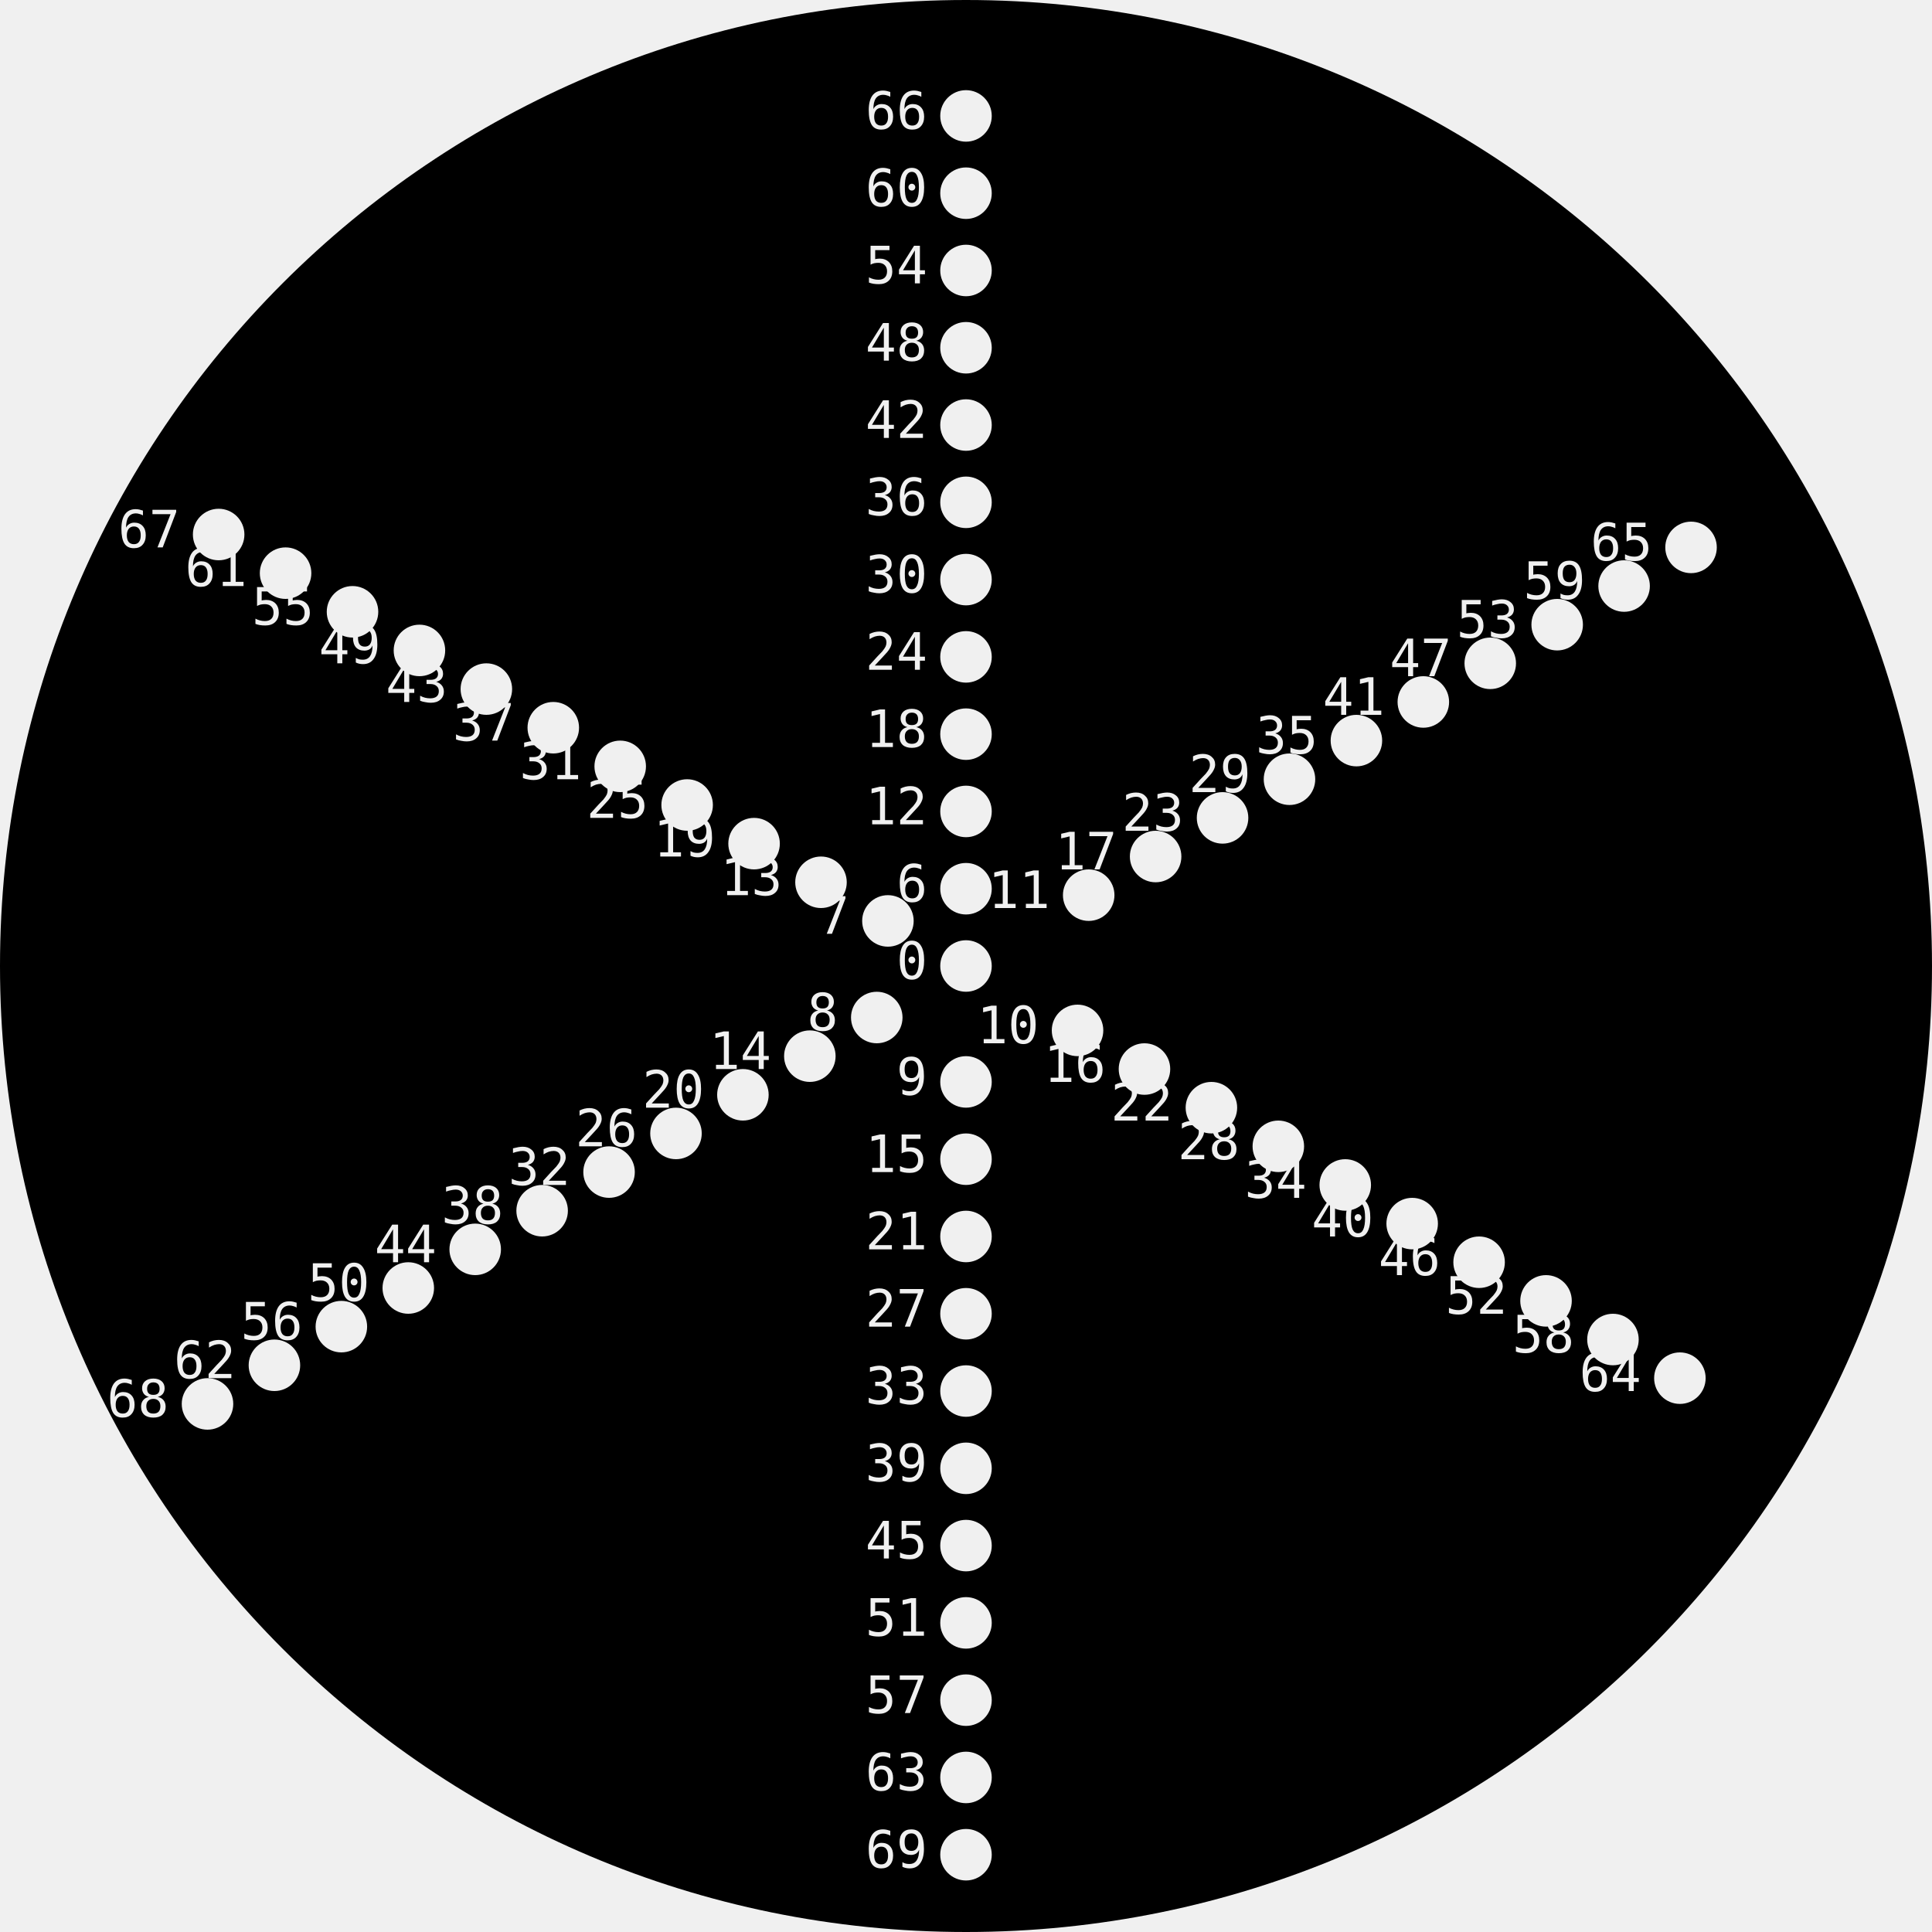
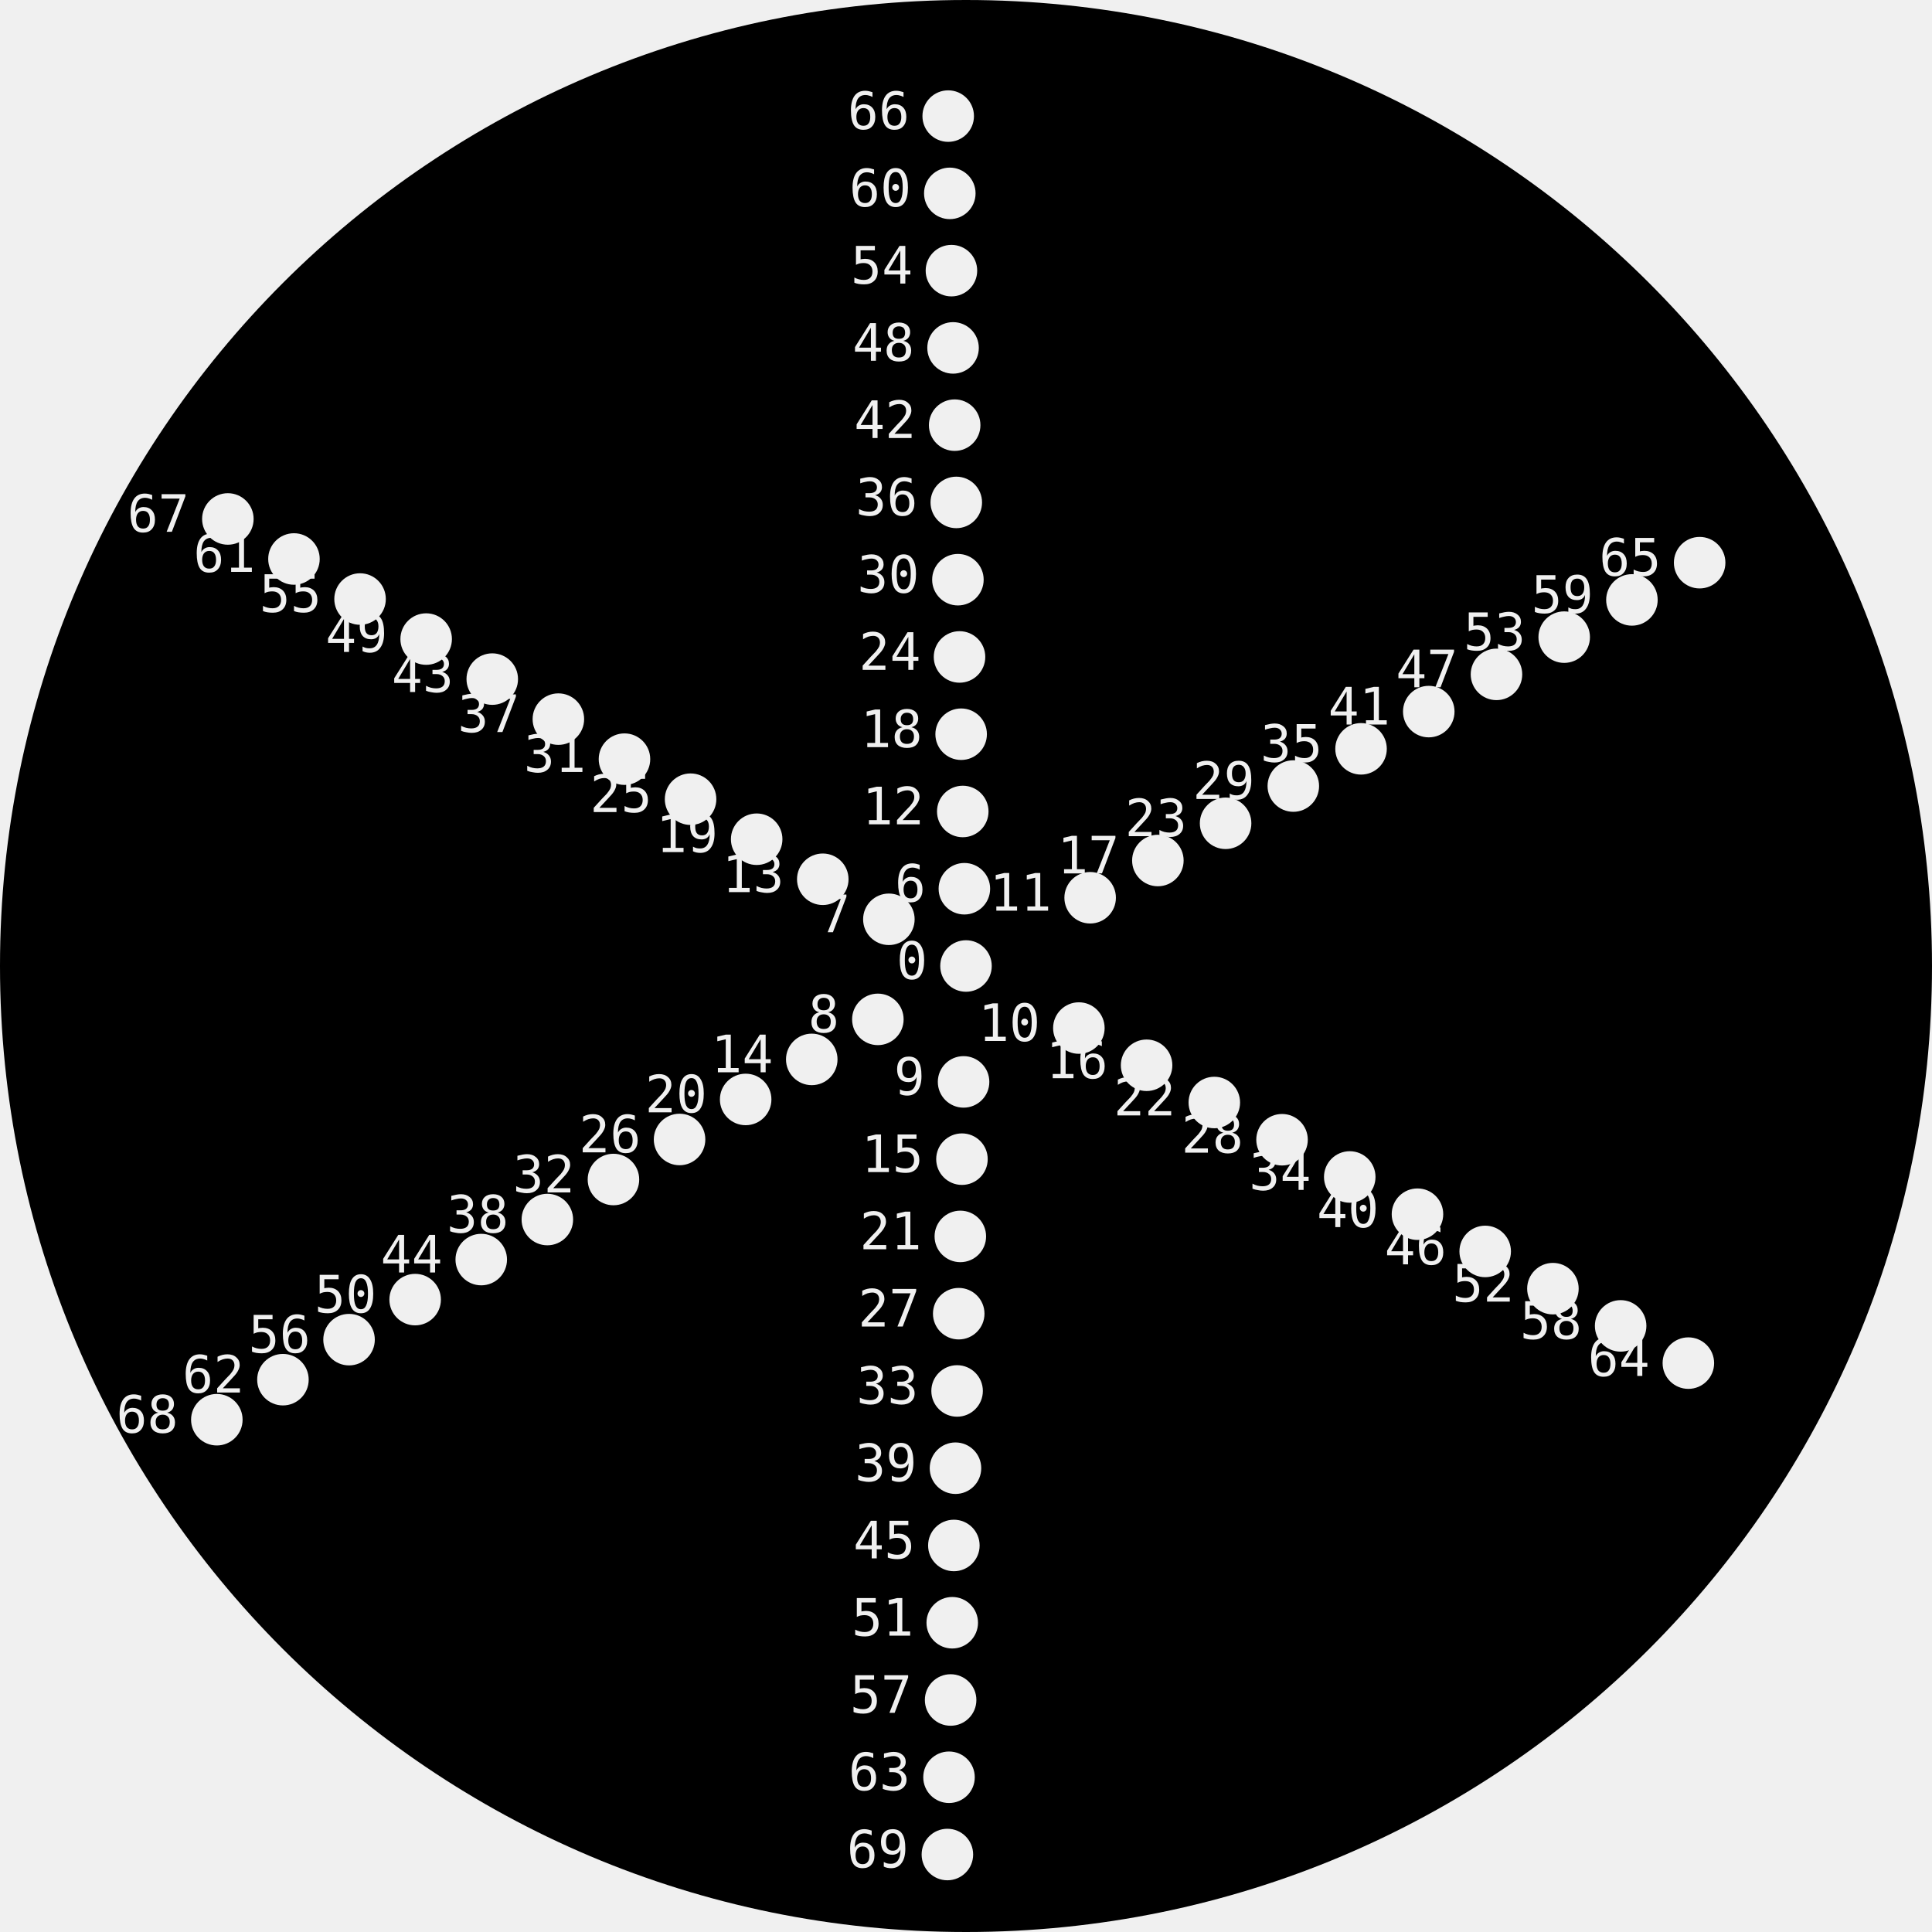
<svg xmlns="http://www.w3.org/2000/svg" xmlns:ns1="http://nathanfriend.io/inspiral">
  <style>
    text {
      font-family: monospace;
      font-size: 4px;
    }
  </style>
  <g>
    <mask id="holes">
      <rect width="100%" height="100%" fill="white" />
-       <circle cx="75" cy="75" r="2" ns1:hole-name="0" />
+       <circle cx="75" cy="75" r="2" ns1:hole-name="0" ns1:hole-text-position-angle="3.1625366046137247" ns1:hole-text-rotation-angle="0.02094395102393176" />
      <text x="72" y="76" text-anchor="end">0</text>
-       <circle cx="75" cy="69" r="2" ns1:hole-name="6" />
-       <text x="72" y="70" text-anchor="end">6</text>
-       <circle cx="75" cy="63" r="2" ns1:hole-name="12" />
-       <text x="72" y="64" text-anchor="end">12</text>
-       <circle cx="75" cy="57" r="2" ns1:hole-name="18" />
-       <text x="72" y="58" text-anchor="end">18</text>
-       <circle cx="75" cy="51" r="2" ns1:hole-name="24" />
-       <text x="72" y="52" text-anchor="end">24</text>
-       <circle cx="75" cy="45" r="2" ns1:hole-name="30" />
-       <text x="72" y="46" text-anchor="end">30</text>
-       <circle cx="75" cy="39" r="2" ns1:hole-name="36" />
-       <text x="72" y="40" text-anchor="end">36</text>
-       <circle cx="75" cy="33" r="2" ns1:hole-name="42" />
-       <text x="72" y="34" text-anchor="end">42</text>
-       <circle cx="75" cy="27" r="2" ns1:hole-name="48" />
-       <text x="72" y="28" text-anchor="end">48</text>
-       <circle cx="75" cy="21" r="2" ns1:hole-name="54" />
-       <text x="72" y="22" text-anchor="end">54</text>
-       <circle cx="75" cy="15" r="2" ns1:hole-name="60" />
-       <text x="72" y="16" text-anchor="end">60</text>
-       <circle cx="75" cy="9" r="2" ns1:hole-name="66" />
-       <text x="72" y="10" text-anchor="end">66</text>
-       <circle cx="68.938" cy="71.5" r="2" ns1:hole-name="7" />
-       <text x="65.938" y="72.5" text-anchor="end">7</text>
-       <circle cx="63.742" cy="68.5" r="2" ns1:hole-name="13" />
-       <text x="60.742" y="69.5" text-anchor="end">13</text>
-       <circle cx="58.546" cy="65.5" r="2" ns1:hole-name="19" />
-       <text x="55.546" y="66.5" text-anchor="end">19</text>
-       <circle cx="53.349" cy="62.5" r="2" ns1:hole-name="25" />
-       <text x="50.349" y="63.5" text-anchor="end">25</text>
-       <circle cx="48.153" cy="59.5" r="2" ns1:hole-name="31" />
-       <text x="45.153" y="60.5" text-anchor="end">31</text>
-       <circle cx="42.957" cy="56.5" r="2" ns1:hole-name="37" />
-       <text x="39.957" y="57.5" text-anchor="end">37</text>
-       <circle cx="37.761" cy="53.5" r="2" ns1:hole-name="43" />
-       <text x="34.761" y="54.5" text-anchor="end">43</text>
-       <circle cx="32.565" cy="50.5" r="2" ns1:hole-name="49" />
-       <text x="29.565" y="51.5" text-anchor="end">49</text>
-       <circle cx="27.369" cy="47.5" r="2" ns1:hole-name="55" />
-       <text x="24.369" y="48.5" text-anchor="end">55</text>
-       <circle cx="22.172" cy="44.5" r="2" ns1:hole-name="61" />
-       <text x="19.172" y="45.5" text-anchor="end">61</text>
-       <circle cx="16.976" cy="41.5" r="2" ns1:hole-name="67" />
-       <text x="13.976" y="42.5" text-anchor="end">67</text>
-       <circle cx="68.072" cy="79" r="2" ns1:hole-name="8" />
-       <text x="65.072" y="80" text-anchor="end">8</text>
-       <circle cx="62.876" cy="82" r="2" ns1:hole-name="14" />
-       <text x="59.876" y="83" text-anchor="end">14</text>
-       <circle cx="57.679" cy="85" r="2" ns1:hole-name="20" />
-       <text x="54.679" y="86" text-anchor="end">20</text>
-       <circle cx="52.483" cy="88" r="2" ns1:hole-name="26" />
-       <text x="49.483" y="89" text-anchor="end">26</text>
-       <circle cx="47.287" cy="91" r="2" ns1:hole-name="32" />
-       <text x="44.287" y="92" text-anchor="end">32</text>
-       <circle cx="42.091" cy="94" r="2" ns1:hole-name="38" />
-       <text x="39.091" y="95" text-anchor="end">38</text>
-       <circle cx="36.895" cy="97" r="2" ns1:hole-name="44" />
-       <text x="33.895" y="98" text-anchor="end">44</text>
-       <circle cx="31.699" cy="100" r="2" ns1:hole-name="50" />
-       <text x="28.699" y="101" text-anchor="end">50</text>
-       <circle cx="26.503" cy="103" r="2" ns1:hole-name="56" />
-       <text x="23.503" y="104" text-anchor="end">56</text>
-       <circle cx="21.306" cy="106" r="2" ns1:hole-name="62" />
-       <text x="18.306" y="107" text-anchor="end">62</text>
-       <circle cx="16.11" cy="109" r="2" ns1:hole-name="68" />
-       <text x="13.11" y="110" text-anchor="end">68</text>
-       <circle cx="75" cy="84" r="2" ns1:hole-name="9" />
-       <text x="72" y="85" text-anchor="end">9</text>
-       <circle cx="75" cy="90" r="2" ns1:hole-name="15" />
-       <text x="72" y="91" text-anchor="end">15</text>
-       <circle cx="75" cy="96" r="2" ns1:hole-name="21" />
-       <text x="72" y="97" text-anchor="end">21</text>
-       <circle cx="75" cy="102" r="2" ns1:hole-name="27" />
-       <text x="72" y="103" text-anchor="end">27</text>
-       <circle cx="75" cy="108" r="2" ns1:hole-name="33" />
-       <text x="72" y="109" text-anchor="end">33</text>
-       <circle cx="75" cy="114" r="2" ns1:hole-name="39" />
-       <text x="72" y="115" text-anchor="end">39</text>
-       <circle cx="75" cy="120" r="2" ns1:hole-name="45" />
-       <text x="72" y="121" text-anchor="end">45</text>
-       <circle cx="75" cy="126" r="2" ns1:hole-name="51" />
-       <text x="72" y="127" text-anchor="end">51</text>
-       <circle cx="75" cy="132" r="2" ns1:hole-name="57" />
-       <text x="72" y="133" text-anchor="end">57</text>
-       <circle cx="75" cy="138" r="2" ns1:hole-name="63" />
-       <text x="72" y="139" text-anchor="end">63</text>
-       <circle cx="75" cy="144" r="2" ns1:hole-name="69" />
-       <text x="72" y="145" text-anchor="end">69</text>
-       <circle cx="83.66" cy="80" r="2" ns1:hole-name="10" />
-       <text x="80.66" y="81" text-anchor="end">10</text>
-       <circle cx="88.856" cy="83" r="2" ns1:hole-name="16" />
-       <text x="85.856" y="84" text-anchor="end">16</text>
-       <circle cx="94.053" cy="86" r="2" ns1:hole-name="22" />
-       <text x="91.053" y="87" text-anchor="end">22</text>
-       <circle cx="99.249" cy="89" r="2" ns1:hole-name="28" />
-       <text x="96.249" y="90" text-anchor="end">28</text>
-       <circle cx="104.445" cy="92" r="2" ns1:hole-name="34" />
-       <text x="101.445" y="93" text-anchor="end">34</text>
-       <circle cx="109.641" cy="95" r="2" ns1:hole-name="40" />
-       <text x="106.641" y="96" text-anchor="end">40</text>
-       <circle cx="114.837" cy="98" r="2" ns1:hole-name="46" />
-       <text x="111.837" y="99" text-anchor="end">46</text>
-       <circle cx="120.033" cy="101" r="2" ns1:hole-name="52" />
-       <text x="117.033" y="102" text-anchor="end">52</text>
-       <circle cx="125.229" cy="104" r="2" ns1:hole-name="58" />
-       <text x="122.229" y="105" text-anchor="end">58</text>
-       <circle cx="130.426" cy="107" r="2" ns1:hole-name="64" />
-       <text x="127.426" y="108" text-anchor="end">64</text>
-       <circle cx="84.526" cy="69.5" r="2" ns1:hole-name="11" />
-       <text x="81.526" y="70.5" text-anchor="end">11</text>
-       <circle cx="89.722" cy="66.5" r="2" ns1:hole-name="17" />
-       <text x="86.722" y="67.5" text-anchor="end">17</text>
-       <circle cx="94.919" cy="63.5" r="2" ns1:hole-name="23" />
-       <text x="91.919" y="64.5" text-anchor="end">23</text>
-       <circle cx="100.115" cy="60.5" r="2" ns1:hole-name="29" />
-       <text x="97.115" y="61.5" text-anchor="end">29</text>
-       <circle cx="105.311" cy="57.5" r="2" ns1:hole-name="35" />
-       <text x="102.311" y="58.5" text-anchor="end">35</text>
-       <circle cx="110.507" cy="54.5" r="2" ns1:hole-name="41" />
-       <text x="107.507" y="55.5" text-anchor="end">41</text>
-       <circle cx="115.703" cy="51.5" r="2" ns1:hole-name="47" />
-       <text x="112.703" y="52.5" text-anchor="end">47</text>
-       <circle cx="120.899" cy="48.5" r="2" ns1:hole-name="53" />
-       <text x="117.899" y="49.5" text-anchor="end">53</text>
-       <circle cx="126.095" cy="45.5" r="2" ns1:hole-name="59" />
-       <text x="123.095" y="46.5" text-anchor="end">59</text>
-       <circle cx="131.292" cy="42.5" r="2" ns1:hole-name="65" />
-       <text x="128.292" y="43.5" text-anchor="end">65</text>
+       <circle cx="74.874" cy="69.001" r="2" ns1:hole-name="6" ns1:hole-text-position-angle="3.1625366046137247" ns1:hole-text-rotation-angle="0.02094395102393176" />
+       <text x="71.874" y="70.001" text-anchor="end">6</text>
+       <circle cx="74.749" cy="63.003" r="2" ns1:hole-name="12" ns1:hole-text-position-angle="3.1625366046137247" ns1:hole-text-rotation-angle="0.02094395102393176" />
+       <text x="71.749" y="64.003" text-anchor="end">12</text>
+       <circle cx="74.623" cy="57.004" r="2" ns1:hole-name="18" ns1:hole-text-position-angle="3.1625366046137247" ns1:hole-text-rotation-angle="0.02094395102393176" />
+       <text x="71.623" y="58.004" text-anchor="end">18</text>
+       <circle cx="74.497" cy="51.005" r="2" ns1:hole-name="24" ns1:hole-text-position-angle="3.1625366046137247" ns1:hole-text-rotation-angle="0.02094395102393176" />
+       <text x="71.497" y="52.005" text-anchor="end">24</text>
+       <circle cx="74.372" cy="45.007" r="2" ns1:hole-name="30" ns1:hole-text-position-angle="3.1625366046137247" ns1:hole-text-rotation-angle="0.02094395102393176" />
+       <text x="71.372" y="46.007" text-anchor="end">30</text>
+       <circle cx="74.246" cy="39.008" r="2" ns1:hole-name="36" ns1:hole-text-position-angle="3.1625366046137247" ns1:hole-text-rotation-angle="0.02094395102393176" />
+       <text x="71.246" y="40.008" text-anchor="end">36</text>
+       <circle cx="74.12" cy="33.009" r="2" ns1:hole-name="42" ns1:hole-text-position-angle="3.1625366046137247" ns1:hole-text-rotation-angle="0.02094395102393176" />
+       <text x="71.12" y="34.009" text-anchor="end">42</text>
+       <circle cx="73.995" cy="27.011" r="2" ns1:hole-name="48" ns1:hole-text-position-angle="3.1625366046137247" ns1:hole-text-rotation-angle="0.02094395102393176" />
+       <text x="70.995" y="28.011" text-anchor="end">48</text>
+       <circle cx="73.869" cy="21.012" r="2" ns1:hole-name="54" ns1:hole-text-position-angle="3.1625366046137247" ns1:hole-text-rotation-angle="0.02094395102393176" />
+       <text x="70.869" y="22.012" text-anchor="end">54</text>
+       <circle cx="73.743" cy="15.013" r="2" ns1:hole-name="60" ns1:hole-text-position-angle="3.1625366046137247" ns1:hole-text-rotation-angle="0.02094395102393176" />
+       <text x="70.743" y="16.013" text-anchor="end">60</text>
+       <circle cx="73.618" cy="9.014" r="2" ns1:hole-name="66" ns1:hole-text-position-angle="3.1625366046137247" ns1:hole-text-rotation-angle="0.02094395102393176" />
+       <text x="70.618" y="10.014" text-anchor="end">66</text>
+       <circle cx="69.012" cy="71.374" r="2" ns1:hole-name="7" ns1:hole-text-position-angle="4.167846253762459" ns1:hole-text-rotation-angle="1.0262536001726654" />
+       <text x="66.012" y="72.374" text-anchor="end">7</text>
+       <circle cx="63.88" cy="68.266" r="2" ns1:hole-name="13" ns1:hole-text-position-angle="4.167846253762459" ns1:hole-text-rotation-angle="1.0262536001726654" />
+       <text x="60.88" y="69.266" text-anchor="end">13</text>
+       <circle cx="58.748" cy="65.157" r="2" ns1:hole-name="19" ns1:hole-text-position-angle="4.167846253762459" ns1:hole-text-rotation-angle="1.0262536001726654" />
+       <text x="55.748" y="66.157" text-anchor="end">19</text>
+       <circle cx="53.616" cy="62.049" r="2" ns1:hole-name="25" ns1:hole-text-position-angle="4.167846253762459" ns1:hole-text-rotation-angle="1.0262536001726654" />
+       <text x="50.616" y="63.049" text-anchor="end">25</text>
+       <circle cx="48.484" cy="58.941" r="2" ns1:hole-name="31" ns1:hole-text-position-angle="4.167846253762459" ns1:hole-text-rotation-angle="1.0262536001726654" />
+       <text x="45.484" y="59.941" text-anchor="end">31</text>
+       <circle cx="43.352" cy="55.833" r="2" ns1:hole-name="37" ns1:hole-text-position-angle="4.167846253762459" ns1:hole-text-rotation-angle="1.0262536001726654" />
+       <text x="40.352" y="56.833" text-anchor="end">37</text>
+       <circle cx="38.219" cy="52.725" r="2" ns1:hole-name="43" ns1:hole-text-position-angle="4.167846253762459" ns1:hole-text-rotation-angle="1.0262536001726654" />
+       <text x="35.219" y="53.725" text-anchor="end">43</text>
+       <circle cx="33.087" cy="49.617" r="2" ns1:hole-name="49" ns1:hole-text-position-angle="4.167846253762459" ns1:hole-text-rotation-angle="1.0262536001726654" />
+       <text x="30.087" y="50.617" text-anchor="end">49</text>
+       <circle cx="27.955" cy="46.509" r="2" ns1:hole-name="55" ns1:hole-text-position-angle="4.167846253762459" ns1:hole-text-rotation-angle="1.0262536001726654" />
+       <text x="24.955" y="47.509" text-anchor="end">55</text>
+       <circle cx="22.823" cy="43.4" r="2" ns1:hole-name="61" ns1:hole-text-position-angle="4.167846253762459" ns1:hole-text-rotation-angle="1.0262536001726654" />
+       <text x="19.823" y="44.4" text-anchor="end">61</text>
+       <circle cx="17.691" cy="40.292" r="2" ns1:hole-name="67" ns1:hole-text-position-angle="4.167846253762459" ns1:hole-text-rotation-angle="1.0262536001726654" />
+       <text x="14.691" y="41.292" text-anchor="end">67</text>
+       <circle cx="68.157" cy="79.144" r="2" ns1:hole-name="8" ns1:hole-text-position-angle="5.25693170700692" ns1:hole-text-rotation-angle="2.1153390534171272" />
+       <text x="65.157" y="80.144" text-anchor="end">8</text>
+       <circle cx="63.025" cy="82.252" r="2" ns1:hole-name="14" ns1:hole-text-position-angle="5.25693170700692" ns1:hole-text-rotation-angle="2.1153390534171272" />
+       <text x="60.025" y="83.252" text-anchor="end">14</text>
+       <circle cx="57.893" cy="85.361" r="2" ns1:hole-name="20" ns1:hole-text-position-angle="5.25693170700692" ns1:hole-text-rotation-angle="2.1153390534171272" />
+       <text x="54.893" y="86.361" text-anchor="end">20</text>
+       <circle cx="52.761" cy="88.469" r="2" ns1:hole-name="26" ns1:hole-text-position-angle="5.25693170700692" ns1:hole-text-rotation-angle="2.1153390534171272" />
+       <text x="49.761" y="89.469" text-anchor="end">26</text>
+       <circle cx="47.628" cy="91.577" r="2" ns1:hole-name="32" ns1:hole-text-position-angle="5.25693170700692" ns1:hole-text-rotation-angle="2.1153390534171272" />
+       <text x="44.628" y="92.577" text-anchor="end">32</text>
+       <circle cx="42.496" cy="94.685" r="2" ns1:hole-name="38" ns1:hole-text-position-angle="5.25693170700692" ns1:hole-text-rotation-angle="2.1153390534171272" />
+       <text x="39.496" y="95.685" text-anchor="end">38</text>
+       <circle cx="37.364" cy="97.793" r="2" ns1:hole-name="44" ns1:hole-text-position-angle="5.25693170700692" ns1:hole-text-rotation-angle="2.1153390534171272" />
+       <text x="34.364" y="98.793" text-anchor="end">44</text>
+       <circle cx="32.232" cy="100.901" r="2" ns1:hole-name="50" ns1:hole-text-position-angle="5.25693170700692" ns1:hole-text-rotation-angle="2.1153390534171272" />
+       <text x="29.232" y="101.901" text-anchor="end">50</text>
+       <circle cx="27.1" cy="104.01" r="2" ns1:hole-name="56" ns1:hole-text-position-angle="5.25693170700692" ns1:hole-text-rotation-angle="2.1153390534171272" />
+       <text x="24.1" y="105.01" text-anchor="end">56</text>
+       <circle cx="21.967" cy="107.118" r="2" ns1:hole-name="62" ns1:hole-text-position-angle="5.25693170700692" ns1:hole-text-rotation-angle="2.1153390534171272" />
+       <text x="18.967" y="108.118" text-anchor="end">62</text>
+       <circle cx="16.835" cy="110.226" r="2" ns1:hole-name="68" ns1:hole-text-position-angle="5.25693170700692" ns1:hole-text-rotation-angle="2.1153390534171272" />
+       <text x="13.835" y="111.226" text-anchor="end">68</text>
+       <circle cx="74.812" cy="83.998" r="2" ns1:hole-name="9" ns1:hole-text-position-angle="6.262241356155654" ns1:hole-text-rotation-angle="3.1206487025658607" />
+       <text x="71.812" y="84.998" text-anchor="end">9</text>
+       <circle cx="74.686" cy="89.997" r="2" ns1:hole-name="15" ns1:hole-text-position-angle="6.262241356155654" ns1:hole-text-rotation-angle="3.1206487025658607" />
+       <text x="71.686" y="90.997" text-anchor="end">15</text>
+       <circle cx="74.56" cy="95.995" r="2" ns1:hole-name="21" ns1:hole-text-position-angle="6.262241356155654" ns1:hole-text-rotation-angle="3.1206487025658607" />
+       <text x="71.56" y="96.995" text-anchor="end">21</text>
+       <circle cx="74.435" cy="101.994" r="2" ns1:hole-name="27" ns1:hole-text-position-angle="6.262241356155654" ns1:hole-text-rotation-angle="3.1206487025658607" />
+       <text x="71.435" y="102.994" text-anchor="end">27</text>
+       <circle cx="74.309" cy="107.993" r="2" ns1:hole-name="33" ns1:hole-text-position-angle="6.262241356155654" ns1:hole-text-rotation-angle="3.1206487025658607" />
+       <text x="71.309" y="108.993" text-anchor="end">33</text>
+       <circle cx="74.183" cy="113.991" r="2" ns1:hole-name="39" ns1:hole-text-position-angle="6.262241356155654" ns1:hole-text-rotation-angle="3.1206487025658607" />
+       <text x="71.183" y="114.991" text-anchor="end">39</text>
+       <circle cx="74.058" cy="119.99" r="2" ns1:hole-name="45" ns1:hole-text-position-angle="6.262241356155654" ns1:hole-text-rotation-angle="3.1206487025658607" />
+       <text x="71.058" y="120.99" text-anchor="end">45</text>
+       <circle cx="73.932" cy="125.989" r="2" ns1:hole-name="51" ns1:hole-text-position-angle="6.262241356155654" ns1:hole-text-rotation-angle="3.1206487025658607" />
+       <text x="70.932" y="126.989" text-anchor="end">51</text>
+       <circle cx="73.806" cy="131.987" r="2" ns1:hole-name="57" ns1:hole-text-position-angle="6.262241356155654" ns1:hole-text-rotation-angle="3.1206487025658607" />
+       <text x="70.806" y="132.987" text-anchor="end">57</text>
+       <circle cx="73.681" cy="137.986" r="2" ns1:hole-name="63" ns1:hole-text-position-angle="6.262241356155654" ns1:hole-text-rotation-angle="3.1206487025658607" />
+       <text x="70.681" y="138.986" text-anchor="end">63</text>
+       <circle cx="73.555" cy="143.985" r="2" ns1:hole-name="69" ns1:hole-text-position-angle="6.262241356155654" ns1:hole-text-rotation-angle="3.1206487025658607" />
+       <text x="70.555" y="144.985" text-anchor="end">69</text>
+       <circle cx="83.763" cy="79.818" r="2" ns1:hole-name="10" ns1:hole-text-position-angle="7.351326809400115" ns1:hole-text-rotation-angle="4.209734155810322" />
+       <text x="80.763" y="80.818" text-anchor="end">10</text>
+       <circle cx="89.021" cy="82.708" r="2" ns1:hole-name="16" ns1:hole-text-position-angle="7.351326809400115" ns1:hole-text-rotation-angle="4.209734155810322" />
+       <text x="86.021" y="83.708" text-anchor="end">16</text>
+       <circle cx="94.279" cy="85.599" r="2" ns1:hole-name="22" ns1:hole-text-position-angle="7.351326809400115" ns1:hole-text-rotation-angle="4.209734155810322" />
+       <text x="91.279" y="86.599" text-anchor="end">22</text>
+       <circle cx="99.537" cy="88.489" r="2" ns1:hole-name="28" ns1:hole-text-position-angle="7.351326809400115" ns1:hole-text-rotation-angle="4.209734155810322" />
+       <text x="96.537" y="89.489" text-anchor="end">28</text>
+       <circle cx="104.794" cy="91.38" r="2" ns1:hole-name="34" ns1:hole-text-position-angle="7.351326809400115" ns1:hole-text-rotation-angle="4.209734155810322" />
+       <text x="101.794" y="92.38" text-anchor="end">34</text>
+       <circle cx="110.052" cy="94.27" r="2" ns1:hole-name="40" ns1:hole-text-position-angle="7.351326809400115" ns1:hole-text-rotation-angle="4.209734155810322" />
+       <text x="107.052" y="95.27" text-anchor="end">40</text>
+       <circle cx="115.31" cy="97.161" r="2" ns1:hole-name="46" ns1:hole-text-position-angle="7.351326809400115" ns1:hole-text-rotation-angle="4.209734155810322" />
+       <text x="112.31" y="98.161" text-anchor="end">46</text>
+       <circle cx="120.568" cy="100.051" r="2" ns1:hole-name="52" ns1:hole-text-position-angle="7.351326809400115" ns1:hole-text-rotation-angle="4.209734155810322" />
+       <text x="117.568" y="101.051" text-anchor="end">52</text>
+       <circle cx="125.826" cy="102.942" r="2" ns1:hole-name="58" ns1:hole-text-position-angle="7.351326809400115" ns1:hole-text-rotation-angle="4.209734155810322" />
+       <text x="122.826" y="103.942" text-anchor="end">58</text>
+       <circle cx="131.084" cy="105.832" r="2" ns1:hole-name="64" ns1:hole-text-position-angle="7.351326809400115" ns1:hole-text-rotation-angle="4.209734155810322" />
+       <text x="128.084" y="106.832" text-anchor="end">64</text>
+       <circle cx="84.639" cy="69.701" r="2" ns1:hole-name="11" ns1:hole-text-position-angle="8.356636458548849" ns1:hole-text-rotation-angle="5.215043804959056" />
+       <text x="81.639" y="70.701" text-anchor="end">11</text>
+       <circle cx="89.897" cy="66.81" r="2" ns1:hole-name="17" ns1:hole-text-position-angle="8.356636458548849" ns1:hole-text-rotation-angle="5.215043804959056" />
+       <text x="86.897" y="67.81" text-anchor="end">17</text>
+       <circle cx="95.155" cy="63.92" r="2" ns1:hole-name="23" ns1:hole-text-position-angle="8.356636458548849" ns1:hole-text-rotation-angle="5.215043804959056" />
+       <text x="92.155" y="64.92" text-anchor="end">23</text>
+       <circle cx="100.413" cy="61.029" r="2" ns1:hole-name="29" ns1:hole-text-position-angle="8.356636458548849" ns1:hole-text-rotation-angle="5.215043804959056" />
+       <text x="97.413" y="62.029" text-anchor="end">29</text>
+       <circle cx="105.671" cy="58.139" r="2" ns1:hole-name="35" ns1:hole-text-position-angle="8.356636458548849" ns1:hole-text-rotation-angle="5.215043804959056" />
+       <text x="102.671" y="59.139" text-anchor="end">35</text>
+       <circle cx="110.929" cy="55.248" r="2" ns1:hole-name="41" ns1:hole-text-position-angle="8.356636458548849" ns1:hole-text-rotation-angle="5.215043804959056" />
+       <text x="107.929" y="56.248" text-anchor="end">41</text>
+       <circle cx="116.186" cy="52.358" r="2" ns1:hole-name="47" ns1:hole-text-position-angle="8.356636458548849" ns1:hole-text-rotation-angle="5.215043804959056" />
+       <text x="113.186" y="53.358" text-anchor="end">47</text>
+       <circle cx="121.444" cy="49.467" r="2" ns1:hole-name="53" ns1:hole-text-position-angle="8.356636458548849" ns1:hole-text-rotation-angle="5.215043804959056" />
+       <text x="118.444" y="50.467" text-anchor="end">53</text>
+       <circle cx="126.702" cy="46.577" r="2" ns1:hole-name="59" ns1:hole-text-position-angle="8.356636458548849" ns1:hole-text-rotation-angle="5.215043804959056" />
+       <text x="123.702" y="47.577" text-anchor="end">59</text>
+       <circle cx="131.96" cy="43.686" r="2" ns1:hole-name="65" ns1:hole-text-position-angle="8.356636458548849" ns1:hole-text-rotation-angle="5.215043804959056" />
+       <text x="128.96" y="44.686" text-anchor="end">65</text>
    </mask>
    <path mask="url(#holes)" d="M 150 75              A 75 75 0 1 0 0 75              A 75 75 0 0 0 150 75              Z" />
  </g>
</svg>
